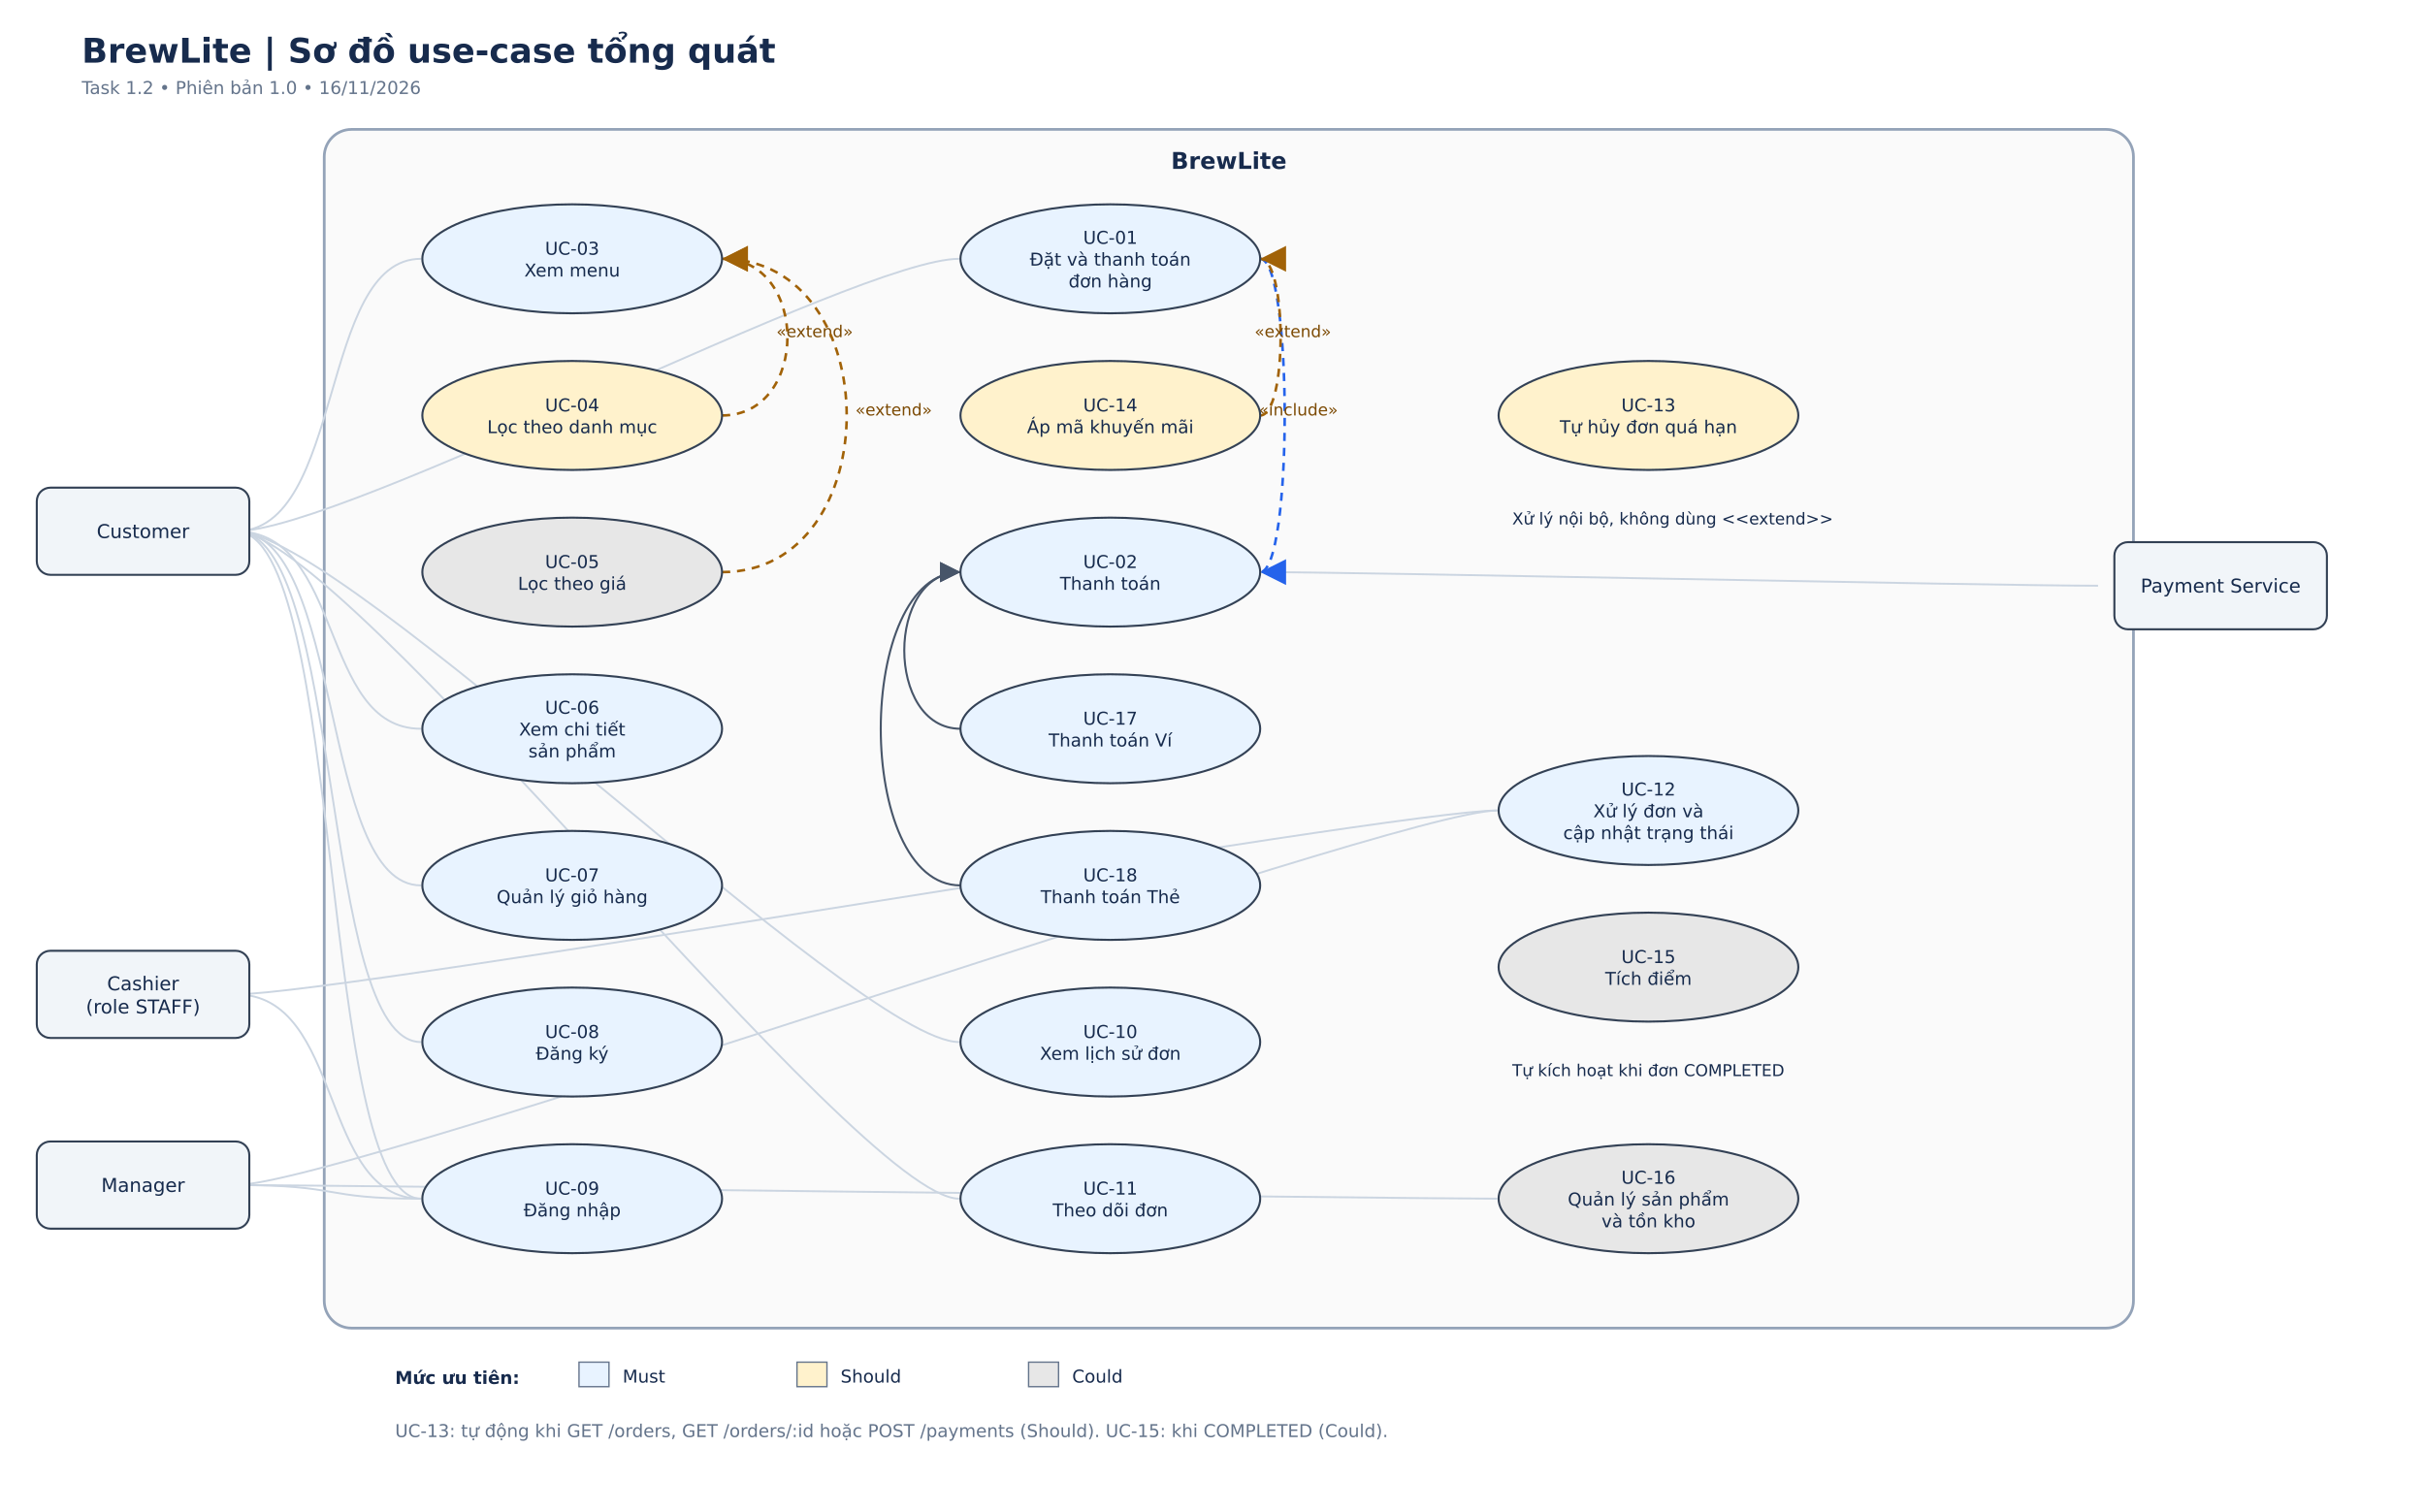
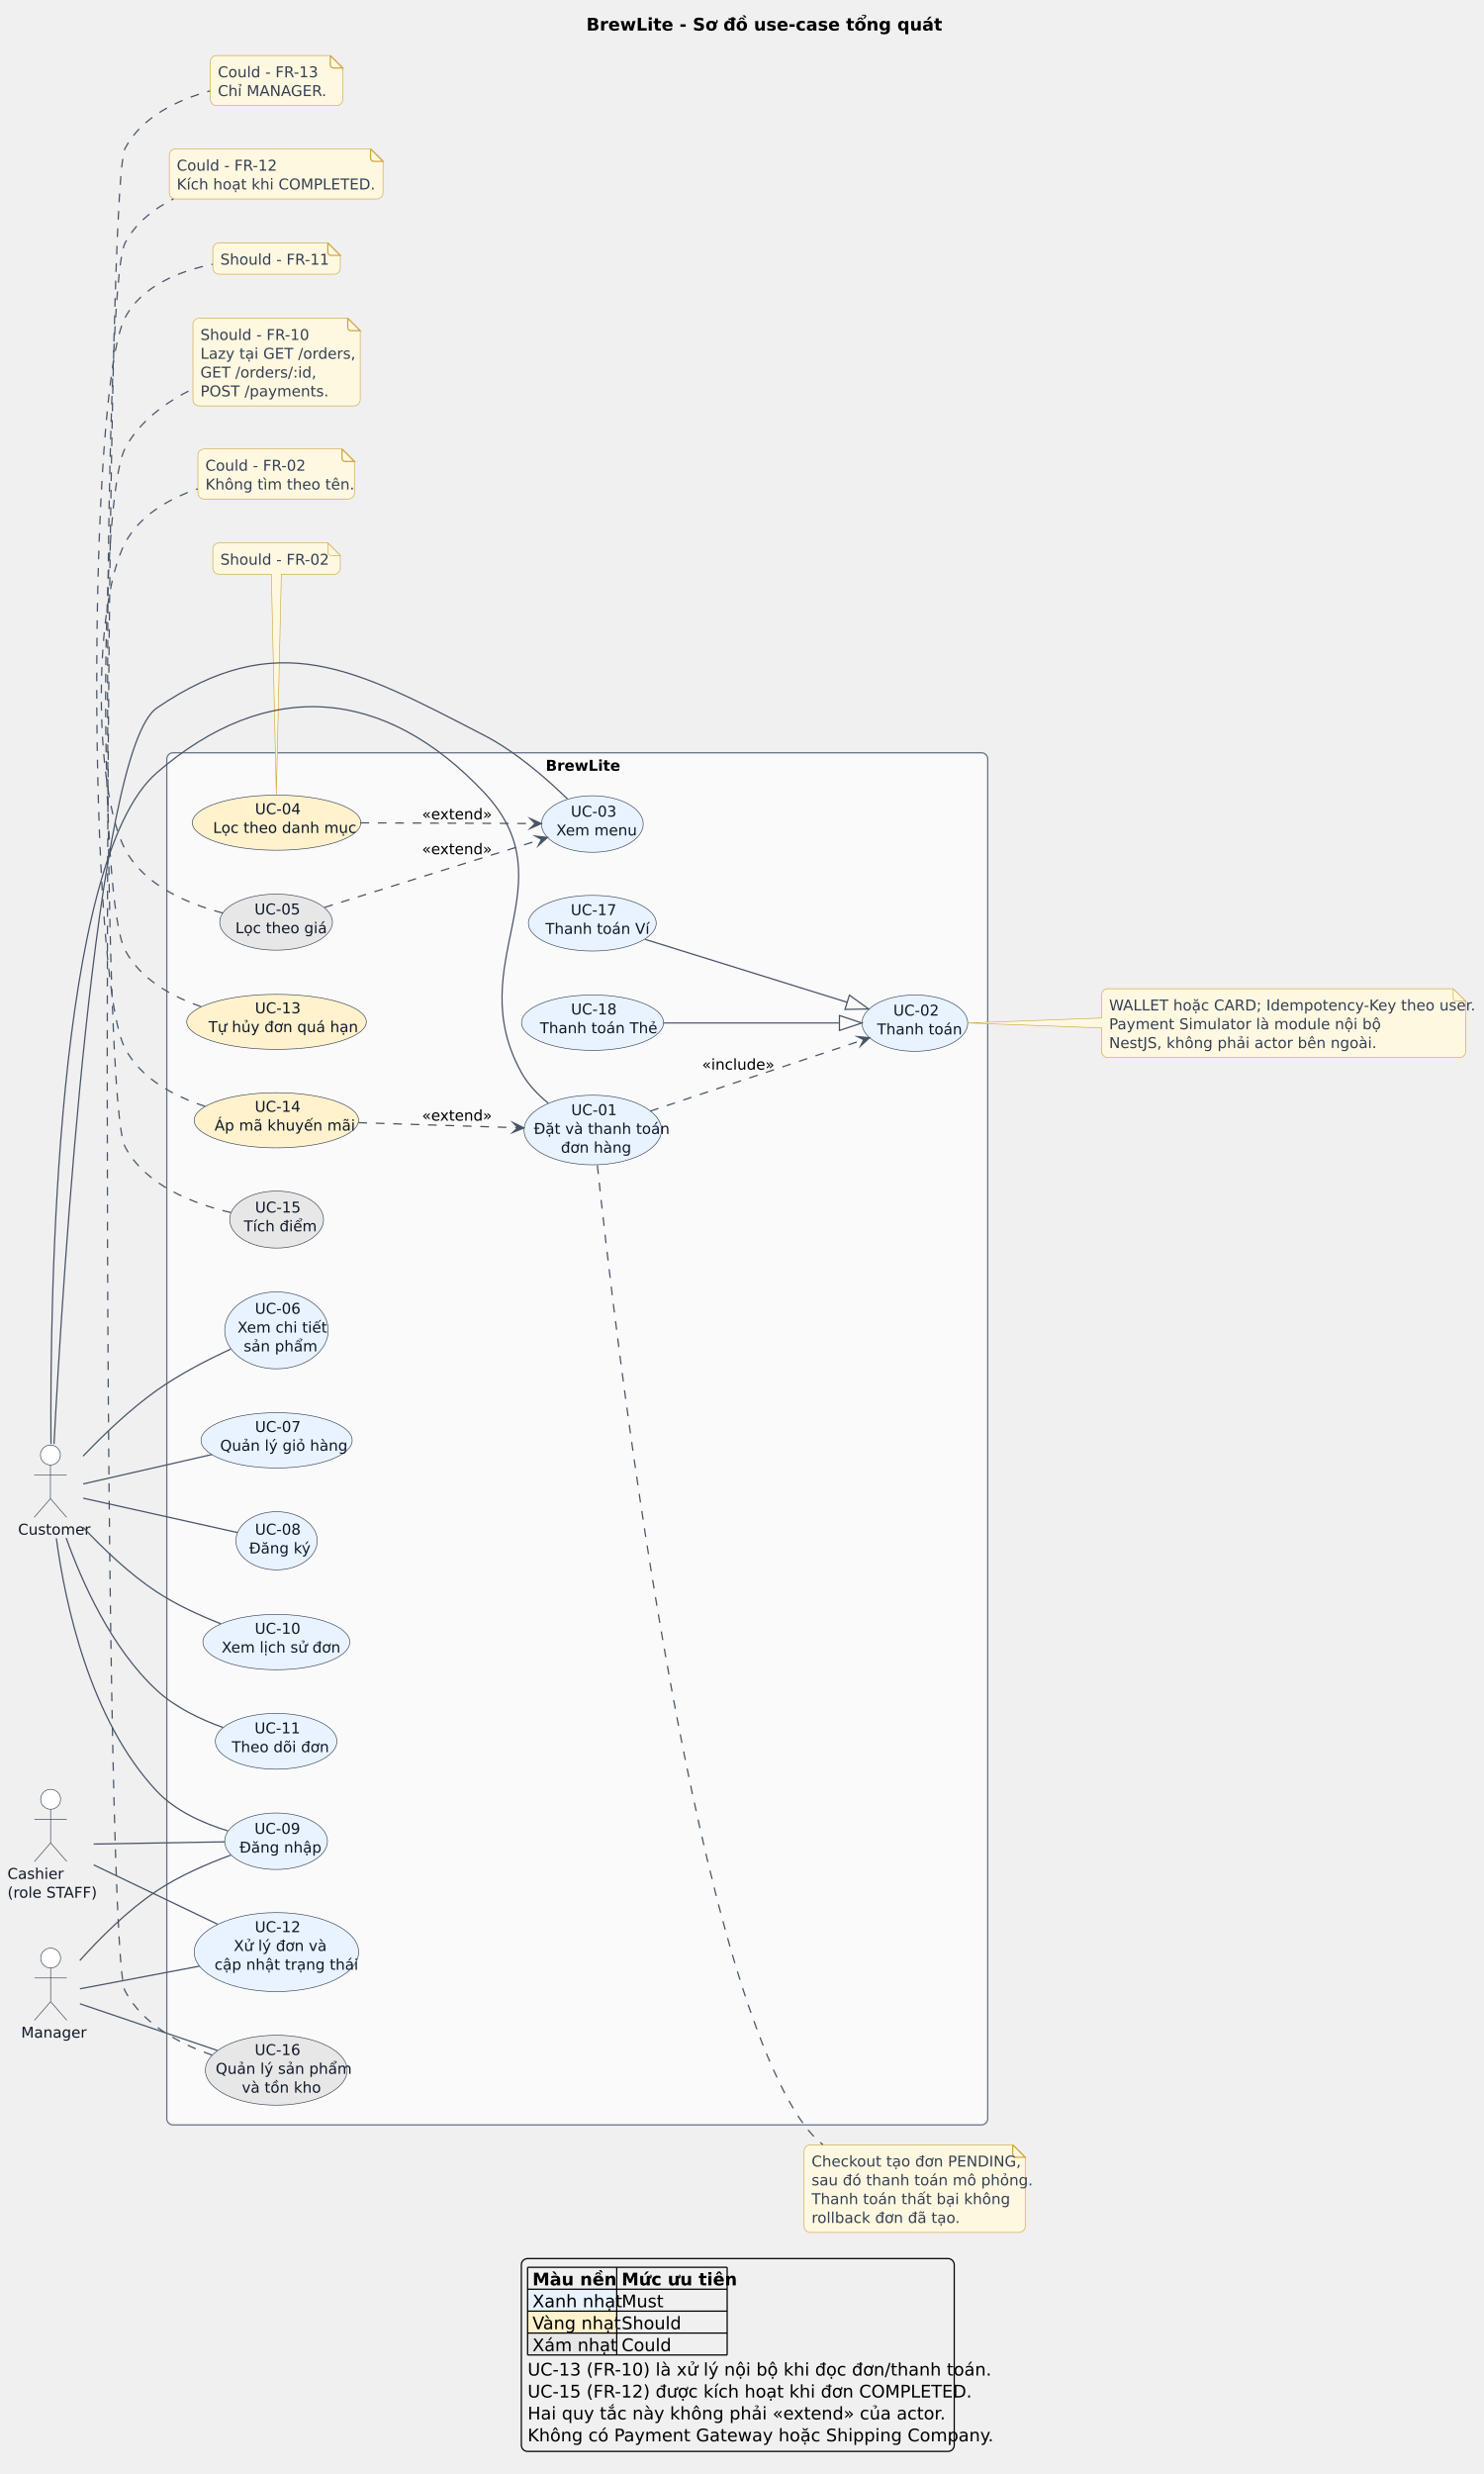
- <svg xmlns="http://www.w3.org/2000/svg" baseProfile="full" height="1110" version="1.1" viewBox="0 0 1780 1110" width="1780">
-   <defs>
-     <style type="text/css">text{font-family:"DejaVu Sans",Arial,sans-serif;fill:#172B4D} .title{font-size:25px;font-weight:700} .subtitle{font-size:13px;fill:#64748B} .uc{font-size:13px;text-anchor:middle} .actor{font-size:14px;text-anchor:middle} .edge-label{font-size:12px;fill:#7C4A03;text-anchor:middle} .legend{font-size:13px}</style>
-     <marker id="id1" markerHeight="10" markerUnits="strokeWidth" markerWidth="10" orient="auto" refX="10" refY="5">
-       <path d="M0,0 L10,5 L0,10 z" fill="#A16207" />
-     </marker>
-     <marker id="id2" markerHeight="10" markerUnits="strokeWidth" markerWidth="10" orient="auto" refX="10" refY="5">
-       <path d="M0,0 L10,5 L0,10 z" fill="#2563EB" />
-     </marker>
-     <marker id="id3" markerHeight="10" markerUnits="strokeWidth" markerWidth="10" orient="auto" refX="10" refY="5">
-       <path d="M0,0 L10,5 L0,10 z" fill="#475569" />
-     </marker>
-   </defs>
-   <rect fill="#FFFFFF" height="1110" width="1780" x="0" y="0" />
-   <text class="title" x="60" y="46">BrewLite | Sơ đồ use-case tổng quát</text>
-   <text class="subtitle" x="60" y="69">Task 1.2  •  Phiên bản 1.0  •  16/11/2026</text>
-   <rect fill="#FAFAFA" height="880" rx="20" ry="20" stroke="#94A3B8" stroke-width="2" width="1328" x="238" y="95" />
-   <text font-size="17" font-weight="bold" text-anchor="middle" x="902" y="124">BrewLite</text>
-   <path d="M173,390 C253,390 234,190 309,190" fill="none" stroke="#CBD5E1" stroke-width="1.4" />
-   <path d="M173,390 C253,390 234,535 309,535" fill="none" stroke="#CBD5E1" stroke-width="1.4" />
-   <path d="M173,390 C253,390 234,650 309,650" fill="none" stroke="#CBD5E1" stroke-width="1.4" />
-   <path d="M173,390 C253,390 234,765 309,765" fill="none" stroke="#CBD5E1" stroke-width="1.4" />
-   <path d="M173,390 C253,390 234,880 309,880" fill="none" stroke="#CBD5E1" stroke-width="1.4" />
-   <path d="M173,390 C253,390 629,190 704,190" fill="none" stroke="#CBD5E1" stroke-width="1.4" />
-   <path d="M173,390 C253,390 629,765 704,765" fill="none" stroke="#CBD5E1" stroke-width="1.4" />
-   <path d="M173,390 C253,390 629,880 704,880" fill="none" stroke="#CBD5E1" stroke-width="1.4" />
-   <path d="M173,730 C253,730 234,880 309,880" fill="none" stroke="#CBD5E1" stroke-width="1.4" />
-   <path d="M173,730 C253,730 1024,595 1099,595" fill="none" stroke="#CBD5E1" stroke-width="1.4" />
-   <path d="M173,870 C253,870 234,880 309,880" fill="none" stroke="#CBD5E1" stroke-width="1.4" />
-   <path d="M173,870 C253,870 1024,595 1099,595" fill="none" stroke="#CBD5E1" stroke-width="1.4" />
-   <path d="M173,870 C253,870 1024,880 1099,880" fill="none" stroke="#CBD5E1" stroke-width="1.4" />
-   <path d="M1540,430 C1460,430 1001,420 926,420" fill="none" stroke="#CBD5E1" stroke-width="1.4" />
-   <path d="M925,190 C949,190 949,420 925,420" fill="none" marker-end="url(#id2)" stroke="#2563EB" stroke-dasharray="6 5" stroke-width="1.9" />
-   <text class="edge-label" x="953" y="305.0">«include»</text>
-   <path d="M530,305 C594,305 594,190 530,190" fill="none" marker-end="url(#id1)" stroke="#A16207" stroke-dasharray="6 5" stroke-width="1.9" />
-   <text class="edge-label" x="598" y="247.5">«extend»</text>
-   <path d="M530,420 C652,420 652,190 530,190" fill="none" marker-end="url(#id1)" stroke="#A16207" stroke-dasharray="6 5" stroke-width="1.9" />
-   <text class="edge-label" x="656" y="305.0">«extend»</text>
-   <path d="M925,305 C945,305 945,190 925,190" fill="none" marker-end="url(#id1)" stroke="#A16207" stroke-dasharray="6 5" stroke-width="1.9" />
-   <text class="edge-label" x="949" y="247.5">«extend»</text>
-   <path d="M705,535 C650,535 650,420 705,420" fill="none" marker-end="url(#id3)" stroke="#475569" stroke-width="1.5" />
-   <path d="M705,650 C627,650 627,420 705,420" fill="none" marker-end="url(#id3)" stroke="#475569" stroke-width="1.5" />
-   <ellipse cx="815" cy="190" fill="#E8F3FF" rx="110" ry="40" stroke="#334155" stroke-width="1.5" />
-   <text class="uc" x="815" y="179.0">UC-01</text>
-   <text class="uc" x="815" y="195.0">Đặt và thanh toán</text>
-   <text class="uc" x="815" y="211.0">đơn hàng</text>
-   <ellipse cx="815" cy="420" fill="#E8F3FF" rx="110" ry="40" stroke="#334155" stroke-width="1.5" />
-   <text class="uc" x="815" y="417.0">UC-02</text>
-   <text class="uc" x="815" y="433.0">Thanh toán</text>
-   <ellipse cx="815" cy="535" fill="#E8F3FF" rx="110" ry="40" stroke="#334155" stroke-width="1.5" />
-   <text class="uc" x="815" y="532.0">UC-17</text>
-   <text class="uc" x="815" y="548.0">Thanh toán Ví</text>
-   <ellipse cx="815" cy="650" fill="#E8F3FF" rx="110" ry="40" stroke="#334155" stroke-width="1.5" />
-   <text class="uc" x="815" y="647.0">UC-18</text>
-   <text class="uc" x="815" y="663.0">Thanh toán Thẻ</text>
-   <ellipse cx="420" cy="190" fill="#E8F3FF" rx="110" ry="40" stroke="#334155" stroke-width="1.5" />
-   <text class="uc" x="420" y="187.0">UC-03</text>
-   <text class="uc" x="420" y="203.0">Xem menu</text>
-   <ellipse cx="420" cy="305" fill="#FFF2CC" rx="110" ry="40" stroke="#334155" stroke-width="1.5" />
-   <text class="uc" x="420" y="302.0">UC-04</text>
-   <text class="uc" x="420" y="318.0">Lọc theo danh mục</text>
-   <ellipse cx="420" cy="420" fill="#E7E7E7" rx="110" ry="40" stroke="#334155" stroke-width="1.5" />
-   <text class="uc" x="420" y="417.0">UC-05</text>
-   <text class="uc" x="420" y="433.0">Lọc theo giá</text>
-   <ellipse cx="420" cy="535" fill="#E8F3FF" rx="110" ry="40" stroke="#334155" stroke-width="1.5" />
-   <text class="uc" x="420" y="524.0">UC-06</text>
-   <text class="uc" x="420" y="540.0">Xem chi tiết</text>
-   <text class="uc" x="420" y="556.0">sản phẩm</text>
-   <ellipse cx="420" cy="650" fill="#E8F3FF" rx="110" ry="40" stroke="#334155" stroke-width="1.5" />
-   <text class="uc" x="420" y="647.0">UC-07</text>
-   <text class="uc" x="420" y="663.0">Quản lý giỏ hàng</text>
-   <ellipse cx="420" cy="765" fill="#E8F3FF" rx="110" ry="40" stroke="#334155" stroke-width="1.5" />
-   <text class="uc" x="420" y="762.0">UC-08</text>
-   <text class="uc" x="420" y="778.0">Đăng ký</text>
-   <ellipse cx="420" cy="880" fill="#E8F3FF" rx="110" ry="40" stroke="#334155" stroke-width="1.5" />
-   <text class="uc" x="420" y="877.0">UC-09</text>
-   <text class="uc" x="420" y="893.0">Đăng nhập</text>
-   <ellipse cx="815" cy="765" fill="#E8F3FF" rx="110" ry="40" stroke="#334155" stroke-width="1.5" />
-   <text class="uc" x="815" y="762.0">UC-10</text>
-   <text class="uc" x="815" y="778.0">Xem lịch sử đơn</text>
-   <ellipse cx="815" cy="880" fill="#E8F3FF" rx="110" ry="40" stroke="#334155" stroke-width="1.5" />
-   <text class="uc" x="815" y="877.0">UC-11</text>
-   <text class="uc" x="815" y="893.0">Theo dõi đơn</text>
-   <ellipse cx="1210" cy="595" fill="#E8F3FF" rx="110" ry="40" stroke="#334155" stroke-width="1.5" />
-   <text class="uc" x="1210" y="584.0">UC-12</text>
-   <text class="uc" x="1210" y="600.0">Xử lý đơn và</text>
-   <text class="uc" x="1210" y="616.0">cập nhật trạng thái</text>
-   <ellipse cx="1210" cy="305" fill="#FFF2CC" rx="110" ry="40" stroke="#334155" stroke-width="1.5" />
-   <text class="uc" x="1210" y="302.0">UC-13</text>
-   <text class="uc" x="1210" y="318.0">Tự hủy đơn quá hạn</text>
-   <ellipse cx="815" cy="305" fill="#FFF2CC" rx="110" ry="40" stroke="#334155" stroke-width="1.5" />
-   <text class="uc" x="815" y="302.0">UC-14</text>
-   <text class="uc" x="815" y="318.0">Áp mã khuyến mãi</text>
-   <ellipse cx="1210" cy="710" fill="#E7E7E7" rx="110" ry="40" stroke="#334155" stroke-width="1.5" />
-   <text class="uc" x="1210" y="707.0">UC-15</text>
-   <text class="uc" x="1210" y="723.0">Tích điểm</text>
-   <ellipse cx="1210" cy="880" fill="#E7E7E7" rx="110" ry="40" stroke="#334155" stroke-width="1.5" />
-   <text class="uc" x="1210" y="869.0">UC-16</text>
-   <text class="uc" x="1210" y="885.0">Quản lý sản phẩm</text>
-   <text class="uc" x="1210" y="901.0">và tồn kho</text>
-   <rect fill="#F1F5F9" height="64" rx="10" ry="10" stroke="#334155" stroke-width="1.5" width="156" x="27" y="358" />
-   <text class="actor" x="105" y="395">Customer</text>
-   <rect fill="#F1F5F9" height="64" rx="10" ry="10" stroke="#334155" stroke-width="1.5" width="156" x="27" y="698" />
-   <text class="actor" x="105" y="727">Cashier</text>
-   <text class="actor" x="105" y="744">(role STAFF)</text>
-   <rect fill="#F1F5F9" height="64" rx="10" ry="10" stroke="#334155" stroke-width="1.5" width="156" x="27" y="838" />
-   <text class="actor" x="105" y="875">Manager</text>
-   <rect fill="#F1F5F9" height="64" rx="10" ry="10" stroke="#334155" stroke-width="1.5" width="156" x="1552" y="398" />
-   <text class="actor" x="1630" y="435">Payment Service</text>
-   <text class="legend" font-weight="bold" x="290" y="1016">Mức ưu tiên:</text>
-   <rect fill="#E8F3FF" height="18" stroke="#64748B" width="22" x="425" y="1000" />
-   <text class="legend" x="457" y="1015">Must</text>
-   <rect fill="#FFF2CC" height="18" stroke="#64748B" width="22" x="585" y="1000" />
-   <text class="legend" x="617" y="1015">Should</text>
-   <rect fill="#E7E7E7" height="18" stroke="#64748B" width="22" x="755" y="1000" />
-   <text class="legend" x="787" y="1015">Could</text>
-   <text class="subtitle" x="290" y="1055">UC-13: tự động khi GET /orders, GET /orders/:id hoặc POST /payments (Should). UC-15: khi COMPLETED (Could).</text>
-   <text x="1110" y="385" font-size="12" fill="#64748B">Xử lý nội bộ, không dùng &lt;&lt;extend&gt;&gt;</text>
-   <text x="1110" y="790" font-size="12" fill="#64748B">Tự kích hoạt khi đơn COMPLETED</text>
+ <svg xmlns="http://www.w3.org/2000/svg" version="1.1" data-diagram-type="DESCRIPTION" style="width:1192px;height:1987px;background:#FFFFFF;" width="1192px" height="1987px" viewBox="0 0 1192 1987" zoomAndPan="magnify" preserveAspectRatio="none" contentStyleType="text/css">
+   <defs />
+   <g font-family="sans-serif" lengthAdjust="spacing">
+     <g class="title" data-source-line="34">
+       <text x="471.067" y="24.533" fill="#000" font-size="14" textLength="243.318" font-weight="700" font-family="'DejaVu Sans'">BrewLite - Sơ đồ use-case tổng quát</text>
+     </g>
+     <g class="cluster" data-qualified-name="BrewLite" id="ent0004" data-source-line="40">
+       <rect x="134" y="604.609" width="659.5" height="1102" fill="#FAFAFA" style="stroke:#667085;stroke-width:1;" rx="5" ry="5" />
+       <text x="438.411" y="619.066" fill="#000" font-size="12" textLength="50.678" font-weight="700" font-family="'DejaVu Sans'">BrewLite</text>
+     </g>
+     <g class="entity" data-qualified-name="BrewLite.UC01" id="ent0005" data-source-line="41">
+       <ellipse cx="476.209" cy="907.564" rx="55.209" ry="27.955" fill="#E8F3FF" style="stroke:#344054;stroke-width:0.5;" />
+       <text x="458.871" y="895.619" fill="#101828" font-size="12" textLength="34.676" font-family="'DejaVu Sans'">UC-01</text>
+       <text x="428.842" y="910.713" fill="#101828" font-size="12" textLength="94.734" font-family="'DejaVu Sans'">Đặt và thanh toán</text>
+       <text x="450.586" y="925.807" fill="#101828" font-size="12" textLength="51.246" font-family="'DejaVu Sans'">đơn hàng</text>
+     </g>
+     <g class="entity" data-qualified-name="BrewLite.UC02" id="ent0006" data-source-line="42">
+       <ellipse cx="734.982" cy="821.74" rx="42.482" ry="22.63" fill="#E8F3FF" style="stroke:#344054;stroke-width:0.5;" />
+       <text x="717.644" y="815.697" fill="#101828" font-size="12" textLength="34.676" font-family="'DejaVu Sans'">UC-02</text>
+       <text x="704.624" y="830.791" fill="#101828" font-size="12" textLength="60.715" font-family="'DejaVu Sans'">Thanh toán</text>
+     </g>
+     <g class="entity" data-qualified-name="BrewLite.UC17" id="ent0007" data-source-line="43">
+       <ellipse cx="475.839" cy="741.466" rx="51.339" ry="22.357" fill="#E8F3FF" style="stroke:#344054;stroke-width:0.5;" />
+       <text x="458.501" y="734.991" fill="#101828" font-size="12" textLength="34.676" font-family="'DejaVu Sans'">UC-17</text>
+       <text x="438.146" y="750.085" fill="#101828" font-size="12" textLength="75.387" font-family="'DejaVu Sans'">Thanh toán Ví</text>
+     </g>
+     <g class="entity" data-qualified-name="BrewLite.UC18" id="ent0008" data-source-line="44">
+       <ellipse cx="476.037" cy="821.362" rx="57.037" ry="22.253" fill="#E8F3FF" style="stroke:#344054;stroke-width:0.5;" />
+       <text x="458.699" y="814.721" fill="#101828" font-size="12" textLength="34.676" font-family="'DejaVu Sans'">UC-18</text>
+       <text x="433.674" y="829.815" fill="#101828" font-size="12" textLength="84.727" font-family="'DejaVu Sans'">Thanh toán Thẻ</text>
+     </g>
+     <g class="entity" data-qualified-name="BrewLite.UC03" id="ent0009" data-source-line="46">
+       <ellipse cx="475.877" cy="661.815" rx="40.877" ry="22.705" fill="#E8F3FF" style="stroke:#344054;stroke-width:0.5;" />
+       <text x="458.539" y="655.889" fill="#101828" font-size="12" textLength="34.676" font-family="'DejaVu Sans'">UC-03</text>
+       <text x="446.864" y="670.983" fill="#101828" font-size="12" textLength="58.025" font-family="'DejaVu Sans'">Xem menu</text>
+     </g>
+     <g class="entity" data-qualified-name="BrewLite.UC04" id="ent0010" data-source-line="47">
+       <ellipse cx="222.188" cy="660.741" rx="67.688" ry="22.132" fill="#FFF2CC" style="stroke:#344054;stroke-width:0.5;" />
+       <text x="204.85" y="653.903" fill="#101828" font-size="12" textLength="34.676" font-family="'DejaVu Sans'">UC-04</text>
+       <text x="171.153" y="668.997" fill="#101828" font-size="12" textLength="102.07" font-family="'DejaVu Sans'">Lọc theo danh mục</text>
+     </g>
+     <g class="entity" data-qualified-name="BrewLite.UC05" id="ent0011" data-source-line="48">
+       <ellipse cx="221.785" cy="740.632" rx="45.285" ry="22.522" fill="#E7E7E7" style="stroke:#344054;stroke-width:0.5;" />
+       <text x="204.447" y="734.42" fill="#101828" font-size="12" textLength="34.676" font-family="'DejaVu Sans'">UC-05</text>
+       <text x="189.092" y="749.513" fill="#101828" font-size="12" textLength="65.385" font-family="'DejaVu Sans'">Lọc theo giá</text>
+     </g>
+     <g class="entity" data-qualified-name="BrewLite.UC06" id="ent0012" data-source-line="49">
+       <ellipse cx="222.098" cy="1068.489" rx="41.598" ry="30.88" fill="#E8F3FF" style="stroke:#344054;stroke-width:0.5;" />
+       <text x="204.76" y="1055.174" fill="#101828" font-size="12" textLength="34.676" font-family="'DejaVu Sans'">UC-06</text>
+       <text x="190.753" y="1070.268" fill="#101828" font-size="12" textLength="62.689" font-family="'DejaVu Sans'">Xem chi tiết</text>
+       <text x="195.748" y="1085.362" fill="#101828" font-size="12" textLength="52.699" font-family="'DejaVu Sans'">sản phẩm</text>
+     </g>
+     <g class="entity" data-qualified-name="BrewLite.UC07" id="ent0013" data-source-line="50">
+       <ellipse cx="222.217" cy="1156.812" rx="60.717" ry="22.203" fill="#E8F3FF" style="stroke:#344054;stroke-width:0.5;" />
+       <text x="204.879" y="1150.09" fill="#101828" font-size="12" textLength="34.676" font-family="'DejaVu Sans'">UC-07</text>
+       <text x="176.851" y="1165.184" fill="#101828" font-size="12" textLength="90.732" font-family="'DejaVu Sans'">Quản lý giỏ hàng</text>
+     </g>
+     <g class="entity" data-qualified-name="BrewLite.UC08" id="ent0014" data-source-line="51">
+       <ellipse cx="222.188" cy="1237.468" rx="32.688" ry="23.358" fill="#E8F3FF" style="stroke:#344054;stroke-width:0.5;" />
+       <text x="204.85" y="1232.536" fill="#101828" font-size="12" textLength="34.676" font-family="'DejaVu Sans'">UC-08</text>
+       <text x="200.177" y="1247.629" fill="#101828" font-size="12" textLength="44.021" font-family="'DejaVu Sans'">Đăng ký</text>
+     </g>
+     <g class="entity" data-qualified-name="BrewLite.UC09" id="ent0015" data-source-line="52">
+       <ellipse cx="221.789" cy="1478.794" rx="41.289" ry="22.685" fill="#E8F3FF" style="stroke:#344054;stroke-width:0.5;" />
+       <text x="204.451" y="1472.837" fill="#101828" font-size="12" textLength="34.676" font-family="'DejaVu Sans'">UC-09</text>
+       <text x="192.43" y="1487.931" fill="#101828" font-size="12" textLength="58.717" font-family="'DejaVu Sans'">Đăng nhập</text>
+     </g>
+     <g class="entity" data-qualified-name="BrewLite.UC10" id="ent0016" data-source-line="54">
+       <ellipse cx="222" cy="1318.834" rx="59" ry="22.225" fill="#E8F3FF" style="stroke:#344054;stroke-width:0.5;" />
+       <text x="204.662" y="1312.148" fill="#101828" font-size="12" textLength="34.676" font-family="'DejaVu Sans'">UC-10</text>
+       <text x="178.034" y="1327.242" fill="#101828" font-size="12" textLength="87.932" font-family="'DejaVu Sans'">Xem lịch sử đơn</text>
+     </g>
+     <g class="entity" data-qualified-name="BrewLite.UC11" id="ent0017" data-source-line="55">
+       <ellipse cx="221.828" cy="1398.526" rx="48.828" ry="22.417" fill="#E8F3FF" style="stroke:#344054;stroke-width:0.5;" />
+       <text x="204.49" y="1392.146" fill="#101828" font-size="12" textLength="34.676" font-family="'DejaVu Sans'">UC-11</text>
+       <text x="186.203" y="1407.24" fill="#101828" font-size="12" textLength="71.25" font-family="'DejaVu Sans'">Theo dõi đơn</text>
+     </g>
+     <g class="entity" data-qualified-name="BrewLite.UC12" id="ent0018" data-source-line="56">
+       <ellipse cx="222.047" cy="1567.829" rx="66.047" ry="31.719" fill="#E8F3FF" style="stroke:#344054;stroke-width:0.5;" />
+       <text x="204.709" y="1551.81" fill="#101828" font-size="12" textLength="34.676" font-family="'DejaVu Sans'">UC-12</text>
+       <text x="187.749" y="1566.904" fill="#101828" font-size="12" textLength="68.596" font-family="'DejaVu Sans'">Xử lý đơn và</text>
+       <text x="172.344" y="1581.998" fill="#101828" font-size="12" textLength="99.404" font-family="'DejaVu Sans'">cập nhật trạng thái</text>
+     </g>
+     <g class="entity" data-qualified-name="BrewLite.UC13" id="ent0019" data-source-line="58">
+       <ellipse cx="222.15" cy="820.707" rx="72.15" ry="22.097" fill="#FFF2CC" style="stroke:#344054;stroke-width:0.5;" />
+       <text x="204.813" y="813.813" fill="#101828" font-size="12" textLength="34.676" font-family="'DejaVu Sans'">UC-13</text>
+       <text x="167.497" y="828.907" fill="#101828" font-size="12" textLength="109.307" font-family="'DejaVu Sans'">Tự hủy đơn quá hạn</text>
+     </g>
+     <g class="entity" data-qualified-name="BrewLite.UC14" id="ent0020" data-source-line="59">
+       <ellipse cx="222.032" cy="899.756" rx="66.032" ry="22.146" fill="#FFF2CC" style="stroke:#344054;stroke-width:0.5;" />
+       <text x="204.694" y="892.942" fill="#101828" font-size="12" textLength="34.676" font-family="'DejaVu Sans'">UC-14</text>
+       <text x="172.342" y="908.035" fill="#101828" font-size="12" textLength="99.381" font-family="'DejaVu Sans'">Áp mã khuyến mãi</text>
+     </g>
+     <g class="entity" data-qualified-name="BrewLite.UC15" id="ent0021" data-source-line="60">
+       <ellipse cx="222.213" cy="979.501" rx="37.713" ry="22.891" fill="#E7E7E7" style="stroke:#344054;stroke-width:0.5;" />
+       <text x="204.875" y="973.862" fill="#101828" font-size="12" textLength="34.676" font-family="'DejaVu Sans'">UC-15</text>
+       <text x="195.872" y="988.956" fill="#101828" font-size="12" textLength="52.682" font-family="'DejaVu Sans'">Tích điểm</text>
+     </g>
+     <g class="entity" data-qualified-name="BrewLite.UC16" id="ent0022" data-source-line="61">
+       <ellipse cx="221.948" cy="1662.693" rx="56.948" ry="28.083" fill="#E7E7E7" style="stroke:#344054;stroke-width:0.5;" />
+       <text x="204.61" y="1650.534" fill="#101828" font-size="12" textLength="34.676" font-family="'DejaVu Sans'">UC-16</text>
+       <text x="173.254" y="1665.628" fill="#101828" font-size="12" textLength="97.389" font-family="'DejaVu Sans'">Quản lý sản phẩm</text>
+       <text x="194.263" y="1680.721" fill="#101828" font-size="12" textLength="55.371" font-family="'DejaVu Sans'">và tồn kho</text>
+     </g>
+     <g class="entity" data-qualified-name="Customer" id="ent0001" data-source-line="36">
+       <ellipse cx="40.507" cy="1168.609" rx="8" ry="8" fill="#FFF" style="stroke:#344054;stroke-width:0.5;" />
+       <path d="M40.507,1176.609 L40.507,1203.609 M27.507,1184.609 L53.507,1184.609 M40.507,1203.609 L27.507,1218.609 M40.507,1203.609 L53.507,1218.609" style="stroke:#344054;stroke-width:0.5;" fill="none" />
+       <text x="14.5" y="1232.566" fill="#101828" font-size="12" textLength="52.014" font-family="'DejaVu Sans'">Customer</text>
+     </g>
+     <g class="entity" data-qualified-name="Cashier" id="ent0002" data-source-line="37">
+       <ellipse cx="40.667" cy="1445.109" rx="8" ry="8" fill="#FFF" style="stroke:#344054;stroke-width:0.5;" />
+       <path d="M40.667,1453.109 L40.667,1480.109 M27.667,1461.109 L53.667,1461.109 M40.667,1480.109 L27.667,1495.109 M40.667,1480.109 L53.667,1495.109" style="stroke:#344054;stroke-width:0.5;" fill="none" />
+       <text x="6" y="1509.066" fill="#101828" font-size="12" textLength="41.35" font-family="'DejaVu Sans'">Cashier</text>
+       <text x="6" y="1524.16" fill="#101828" font-size="12" textLength="69.334" font-family="'DejaVu Sans'">(role STAFF)</text>
+     </g>
+     <g class="entity" data-qualified-name="Manager" id="ent0003" data-source-line="38">
+       <ellipse cx="40.681" cy="1572.609" rx="8" ry="8" fill="#FFF" style="stroke:#344054;stroke-width:0.5;" />
+       <path d="M40.681,1580.609 L40.681,1607.609 M27.681,1588.609 L53.681,1588.609 M40.681,1607.609 L27.681,1622.609 M40.681,1607.609 L53.681,1622.609" style="stroke:#344054;stroke-width:0.5;" fill="none" />
+       <text x="17" y="1636.566" fill="#101828" font-size="12" textLength="47.361" font-family="'DejaVu Sans'">Manager</text>
+     </g>
+     <g class="entity" data-qualified-name="GMN42" id="ent0043" data-source-line="87">
+       <path d="M646,1727.609 L646,1787.984 A5,5 0 0 0 651,1792.984 L818.604,1792.984 A5,5 0 0 0 823.604,1787.984 L823.604,1732.609 L813.604,1722.609 L651,1722.609 A5,5 0 0 0 646,1727.609" style="stroke:#D0A443;stroke-width:0.5;" fill="#FFF8E1" />
+       <path d="M813.604,1722.609 L813.604,1730.109 A2.5,2.5 0 0 0 816.104,1732.609 L823.604,1732.609 L813.604,1722.609" style="stroke:#D0A443;stroke-width:1;" fill="#FFF8E1" />
+       <text x="652" y="1740.066" fill="#344054" font-size="12" textLength="156.604" font-family="'DejaVu Sans'">Checkout tạo đơn PENDING,</text>
+       <text x="652" y="1755.16" fill="#344054" font-size="12" textLength="156.123" font-family="'DejaVu Sans'">sau đó thanh toán mô phỏng.</text>
+       <text x="652" y="1770.254" fill="#344054" font-size="12" textLength="139.441" font-family="'DejaVu Sans'">Thanh toán thất bại không</text>
+       <text x="652" y="1785.348" fill="#344054" font-size="12" textLength="105.932" font-family="'DejaVu Sans'">rollback đơn đã tạo.</text>
+     </g>
+     <g class="entity" data-qualified-name="GMN45" id="ent0046" data-source-line="94">
+       <path d="M885,799.109 L885,817.609 L777.81,821.609 L885,825.609 L885,844.391 A5,5 0 0 0 890,849.391 L1172.453,849.391 A5,5 0 0 0 1177.453,844.391 L1177.453,804.109 L1167.453,794.109 L890,794.109 A5,5 0 0 0 885,799.109" style="stroke:#D0A443;stroke-width:0.5;" fill="#FFF8E1" />
+       <path d="M1167.453,794.109 L1167.453,801.609 A2.5,2.5 0 0 0 1169.953,804.109 L1177.453,804.109 L1167.453,794.109" style="stroke:#D0A443;stroke-width:0.5;" fill="#FFF8E1" />
+       <text x="891" y="811.566" fill="#344054" font-size="12" textLength="271.453" font-family="'DejaVu Sans'">WALLET hoặc CARD; Idempotency-Key theo user.</text>
+       <text x="891" y="826.66" fill="#344054" font-size="12" textLength="192.768" font-family="'DejaVu Sans'">Payment Simulator là module nội bộ</text>
+       <text x="891" y="841.754" fill="#344054" font-size="12" textLength="193.459" font-family="'DejaVu Sans'">NestJS, không phải actor bên ngoài.</text>
+     </g>
+     <g class="entity" data-qualified-name="GMN48" id="ent0049" data-source-line="100">
+       <path d="M171,441.109 L171,456.203 A5,5 0 0 0 176,461.203 L218,461.203 L222,638.249 L226,461.203 L268.369,461.203 A5,5 0 0 0 273.369,456.203 L273.369,446.109 L263.369,436.109 L176,436.109 A5,5 0 0 0 171,441.109" style="stroke:#D0A443;stroke-width:0.5;" fill="#FFF8E1" />
+       <path d="M263.369,436.109 L263.369,443.609 A2.5,2.5 0 0 0 265.869,446.109 L273.369,446.109 L263.369,436.109" style="stroke:#D0A443;stroke-width:0.5;" fill="#FFF8E1" />
+       <text x="177" y="453.566" fill="#344054" font-size="12" textLength="81.369" font-family="'DejaVu Sans'">Should - FR-02</text>
+     </g>
+     <g class="entity" data-qualified-name="GMN51" id="ent0052" data-source-line="103">
+       <path d="M159,365.609 L159,395.797 A5,5 0 0 0 164,400.797 L279.736,400.797 A5,5 0 0 0 284.736,395.797 L284.736,370.609 L274.736,360.609 L164,360.609 A5,5 0 0 0 159,365.609" style="stroke:#D0A443;stroke-width:0.5;" fill="#FFF8E1" />
+       <path d="M274.736,360.609 L274.736,368.109 A2.5,2.5 0 0 0 277.236,370.609 L284.736,370.609 L274.736,360.609" style="stroke:#D0A443;stroke-width:1;" fill="#FFF8E1" />
+       <text x="165" y="378.066" fill="#344054" font-size="12" textLength="75.357" font-family="'DejaVu Sans'">Could - FR-02</text>
+       <text x="165" y="393.16" fill="#344054" font-size="12" textLength="104.736" font-family="'DejaVu Sans'">Không tìm theo tên.</text>
+     </g>
+     <g class="entity" data-qualified-name="GMN54" id="ent0055" data-source-line="107">
+       <path d="M155,260.609 L155,320.984 A5,5 0 0 0 160,325.984 L284.373,325.984 A5,5 0 0 0 289.373,320.984 L289.373,265.609 L279.373,255.609 L160,255.609 A5,5 0 0 0 155,260.609" style="stroke:#D0A443;stroke-width:0.5;" fill="#FFF8E1" />
+       <path d="M279.373,255.609 L279.373,263.109 A2.5,2.5 0 0 0 281.873,265.609 L289.373,265.609 L279.373,255.609" style="stroke:#D0A443;stroke-width:1;" fill="#FFF8E1" />
+       <text x="161" y="273.066" fill="#344054" font-size="12" textLength="81.369" font-family="'DejaVu Sans'">Should - FR-10</text>
+       <text x="161" y="288.16" fill="#344054" font-size="12" textLength="113.373" font-family="'DejaVu Sans'">Lazy tại GET /orders,</text>
+       <text x="161" y="303.254" fill="#344054" font-size="12" textLength="84.691" font-family="'DejaVu Sans'">GET /orders/:id,</text>
+       <text x="161" y="318.348" fill="#344054" font-size="12" textLength="94.699" font-family="'DejaVu Sans'">POST /payments.</text>
+     </g>
+     <g class="entity" data-qualified-name="GMN57" id="ent0058" data-source-line="113">
+       <path d="M171,200.109 L171,215.203 A5,5 0 0 0 176,220.203 L268.369,220.203 A5,5 0 0 0 273.369,215.203 L273.369,205.109 L263.369,195.109 L176,195.109 A5,5 0 0 0 171,200.109" style="stroke:#D0A443;stroke-width:0.5;" fill="#FFF8E1" />
+       <path d="M263.369,195.109 L263.369,202.609 A2.5,2.5 0 0 0 265.869,205.109 L273.369,205.109 L263.369,195.109" style="stroke:#D0A443;stroke-width:1;" fill="#FFF8E1" />
+       <text x="177" y="212.566" fill="#344054" font-size="12" textLength="81.369" font-family="'DejaVu Sans'">Should - FR-11</text>
+     </g>
+     <g class="entity" data-qualified-name="GMN60" id="ent0061" data-source-line="116">
+       <path d="M136,124.609 L136,154.797 A5,5 0 0 0 141,159.797 L302.721,159.797 A5,5 0 0 0 307.721,154.797 L307.721,129.609 L297.721,119.609 L141,119.609 A5,5 0 0 0 136,124.609" style="stroke:#D0A443;stroke-width:0.5;" fill="#FFF8E1" />
+       <path d="M297.721,119.609 L297.721,127.109 A2.5,2.5 0 0 0 300.221,129.609 L307.721,129.609 L297.721,119.609" style="stroke:#D0A443;stroke-width:1;" fill="#FFF8E1" />
+       <text x="142" y="137.066" fill="#344054" font-size="12" textLength="75.357" font-family="'DejaVu Sans'">Could - FR-12</text>
+       <text x="142" y="152.16" fill="#344054" font-size="12" textLength="150.721" font-family="'DejaVu Sans'">Kích hoạt khi COMPLETED.</text>
+     </g>
+     <g class="entity" data-qualified-name="GMN63" id="ent0064" data-source-line="120">
+       <path d="M169,49.609 L169,79.797 A5,5 0 0 0 174,84.797 L270.348,84.797 A5,5 0 0 0 275.348,79.797 L275.348,54.609 L265.348,44.609 L174,44.609 A5,5 0 0 0 169,49.609" style="stroke:#D0A443;stroke-width:0.5;" fill="#FFF8E1" />
+       <path d="M265.348,44.609 L265.348,52.109 A2.5,2.5 0 0 0 267.848,54.609 L275.348,54.609 L265.348,44.609" style="stroke:#D0A443;stroke-width:1;" fill="#FFF8E1" />
+       <text x="175" y="62.066" fill="#344054" font-size="12" textLength="75.357" font-family="'DejaVu Sans'">Could - FR-13</text>
+       <text x="175" y="77.16" fill="#344054" font-size="12" textLength="85.348" font-family="'DejaVu Sans'">Chỉ MANAGER.</text>
+     </g>
+     <g class="link" data-entity-1="ent0001" data-entity-2="ent0009" id="lnk23" data-source-line="64" data-link-type="association">
+       <path d="M43.39,1159.699 C50.34,1028.819 76.67,602.119 126,568.609 C223.02,502.689 284.83,536.689 389,590.609 C414.62,603.869 439.55,625.749 455.91,641.719" style="stroke:#475467;stroke-width:1;" fill="none" id="Customer-UC03" />
+     </g>
+     <g class="link" data-entity-1="ent0001" data-entity-2="ent0012" id="lnk24" data-source-line="65" data-link-type="association">
+       <path d="M66.72,1169.539 C82.66,1152.839 104.27,1131.989 126,1116.609 C144.4,1103.579 166.84,1092.069 185.29,1083.589" style="stroke:#475467;stroke-width:1;" fill="none" id="Customer-UC06" />
+     </g>
+     <g class="link" data-entity-1="ent0001" data-entity-2="ent0013" id="lnk25" data-source-line="66" data-link-type="association">
+       <path d="M66.84,1191.819 C93.61,1185.709 136.53,1175.899 170.3,1168.189" style="stroke:#475467;stroke-width:1;" fill="none" id="Customer-UC07" />
+     </g>
+     <g class="link" data-entity-1="ent0001" data-entity-2="ent0014" id="lnk26" data-source-line="67" data-link-type="association">
+       <path d="M66.84,1203.259 C99.4,1210.509 155.89,1223.099 190.7,1230.859" style="stroke:#475467;stroke-width:1;" fill="none" id="Customer-UC08" />
+     </g>
+     <g class="link" data-entity-1="ent0001" data-entity-2="ent0015" id="lnk27" data-source-line="68" data-link-type="association">
+       <path d="M45.25,1235.519 C52.31,1287.589 72.08,1381.279 126,1438.609 C141.08,1454.639 163.6,1464.499 182.93,1470.419" style="stroke:#475467;stroke-width:1;" fill="none" id="Customer-UC09" />
+     </g>
+     <g class="link" data-entity-1="ent0001" data-entity-2="ent0005" id="lnk28" data-source-line="69" data-link-type="association">
+       <path d="M40.94,1159.799 C40.11,1042.909 44.52,691.029 126,620.609 C214.6,544.039 308.82,551.259 389,636.609 C458.07,710.139 369.94,773.459 419,861.609 C424.2,870.949 432.12,879.169 440.38,885.959" style="stroke:#475467;stroke-width:1;" fill="none" id="Customer-UC01" />
+     </g>
+     <g class="link" data-entity-1="ent0001" data-entity-2="ent0016" id="lnk29" data-source-line="70" data-link-type="association">
+       <path d="M66.72,1226.619 C82.48,1243.439 103.92,1264.099 126,1278.609 C141.7,1288.929 160.51,1297.509 177.23,1304.049" style="stroke:#475467;stroke-width:1;" fill="none" id="Customer-UC10" />
+     </g>
+     <g class="link" data-entity-1="ent0001" data-entity-2="ent0017" id="lnk30" data-source-line="71" data-link-type="association">
+       <path d="M53.15,1235.189 C65.91,1270.869 89.55,1323.919 126,1357.609 C140.91,1371.389 161.16,1380.989 179.14,1387.419" style="stroke:#475467;stroke-width:1;" fill="none" id="Customer-UC11" />
+     </g>
+     <g class="link" data-entity-1="ent0002" data-entity-2="ent0015" id="lnk31" data-source-line="73" data-link-type="association">
+       <path d="M75.26,1481.049 C105.12,1480.549 148.74,1479.819 180.48,1479.289" style="stroke:#475467;stroke-width:1;" fill="none" id="Cashier-UC09" />
+     </g>
+     <g class="link" data-entity-1="ent0002" data-entity-2="ent0018" id="lnk32" data-source-line="74" data-link-type="association">
+       <path d="M75.26,1497.789 C103.39,1511.259 143.74,1530.599 174.86,1545.499" style="stroke:#475467;stroke-width:1;" fill="none" id="Cashier-UC12" />
+     </g>
+     <g class="link" data-entity-1="ent0003" data-entity-2="ent0015" id="lnk33" data-source-line="75" data-link-type="association">
+       <path d="M64.1,1574.599 C80,1556.899 102.55,1534.219 126,1518.609 C144.32,1506.409 166.97,1496.699 185.55,1489.899" style="stroke:#475467;stroke-width:1;" fill="none" id="Manager-UC09" />
+     </g>
+     <g class="link" data-entity-1="ent0003" data-entity-2="ent0018" id="lnk34" data-source-line="76" data-link-type="association">
+       <path d="M64.23,1597.299 C88.29,1592.749 127.27,1585.359 160.34,1579.099" style="stroke:#475467;stroke-width:1;" fill="none" id="Manager-UC12" />
+     </g>
+     <g class="link" data-entity-1="ent0003" data-entity-2="ent0022" id="lnk35" data-source-line="77" data-link-type="association">
+       <path d="M64.23,1609.339 C91.87,1618.729 139.22,1634.819 174.66,1646.859" style="stroke:#475467;stroke-width:1;" fill="none" id="Manager-UC16" />
+     </g>
+     <g class="link" data-entity-1="ent0005" data-entity-2="ent0006" id="lnk36" data-source-line="79" data-link-type="dependency">
+       <path d="M522.35,892.429 C572.65,875.599 647.968,850.395 693.858,835.045" style="stroke:#475467;stroke-width:1;stroke-dasharray:7,7;" fill="none" id="UC01-to-UC02" />
+       <polygon points="698.6,833.459,688.796,832.521,693.858,835.045,691.334,840.108,698.6,833.459" fill="#475467" style="stroke:#475467;stroke-width:1;stroke-linejoin:miter;stroke-miterlimit:10;" />
+       <text x="564" y="859.066" fill="#000" font-size="12" textLength="51.375" font-family="'DejaVu Sans'">«include»</text>
+     </g>
+     <g class="link" data-entity-1="ent0010" data-entity-2="ent0009" id="lnk37" data-source-line="80" data-link-type="dependency">
+       <path d="M289.54,660.869 C335.76,661.059 390.84,661.28 429.9,661.43" style="stroke:#475467;stroke-width:1;stroke-dasharray:7,7;" fill="none" id="UC04-to-UC03" />
+       <polygon points="434.9,661.449,425.915,657.415,429.9,661.43,425.885,665.415,434.9,661.449" fill="#475467" style="stroke:#475467;stroke-width:1;stroke-linejoin:miter;stroke-miterlimit:10;" />
+       <text x="339" y="658.066" fill="#000" font-size="12" textLength="49.377" font-family="'DejaVu Sans'">«extend»</text>
+     </g>
+     <g class="link" data-entity-1="ent0011" data-entity-2="ent0009" id="lnk38" data-source-line="81" data-link-type="dependency">
+       <path d="M260.73,728.779 C309.2,713.589 387.909,688.916 435.089,674.116" style="stroke:#475467;stroke-width:1;stroke-dasharray:7,7;" fill="none" id="UC05-to-UC03" />
+       <polygon points="439.86,672.619,430.075,671.497,435.089,674.116,432.47,679.13,439.86,672.619" fill="#475467" style="stroke:#475467;stroke-width:1;stroke-linejoin:miter;stroke-miterlimit:10;" />
+       <text x="339" y="686.066" fill="#000" font-size="12" textLength="49.377" font-family="'DejaVu Sans'">«extend»</text>
+     </g>
+     <g class="link" data-entity-1="ent0020" data-entity-2="ent0005" id="lnk39" data-source-line="82" data-link-type="dependency">
+       <path d="M287.9,901.669 C329.17,902.979 376.982,904.502 415.962,905.732" style="stroke:#475467;stroke-width:1;stroke-dasharray:7,7;" fill="none" id="UC14-to-UC01" />
+       <polygon points="420.96,905.889,412.091,901.608,415.962,905.732,411.838,909.604,420.96,905.889" fill="#475467" style="stroke:#475467;stroke-width:1;stroke-linejoin:miter;stroke-miterlimit:10;" />
+       <text x="339" y="900.066" fill="#000" font-size="12" textLength="49.377" font-family="'DejaVu Sans'">«extend»</text>
+     </g>
+     <g class="link" data-entity-1="ent0007" data-entity-2="ent0006" id="lnk40" data-source-line="83" data-link-type="extension">
+       <path d="M518.29,754.459 C567.95,769.919 633.334,790.269 680.614,804.989" style="stroke:#475467;stroke-width:1;" fill="none" id="UC17-to-UC02" />
+       <polygon points="697.8,810.339,682.397,799.26,678.83,810.717,697.8,810.339" fill="none" style="stroke:#475467;stroke-width:1;stroke-linejoin:miter;stroke-miterlimit:10;" />
+     </g>
+     <g class="link" data-entity-1="ent0008" data-entity-2="ent0006" id="lnk41" data-source-line="84" data-link-type="extension">
+       <path d="M533.08,821.609 C581.08,821.609 631.1,821.609 674.38,821.609" style="stroke:#475467;stroke-width:1;" fill="none" id="UC18-to-UC02" />
+       <polygon points="692.38,821.609,674.38,815.609,674.38,827.609,692.38,821.609" fill="none" style="stroke:#475467;stroke-width:1;stroke-linejoin:miter;stroke-miterlimit:10;" />
+     </g>
+     <g class="link" data-entity-1="ent0005" data-entity-2="ent0043" id="lnk44" data-source-line="87" data-link-type="association">
+       <path d="M479.89,935.909 C493.32,1062.729 552.83,1578.019 646,1706.609 C650.25,1712.469 655.39,1717.769 661.04,1722.519" style="stroke:#475467;stroke-width:1;stroke-dasharray:7,7;" fill="none" id="UC01-GMN42" />
+     </g>
+     <g class="link" data-entity-1="ent0011" data-entity-2="ent0052" id="lnk53" data-source-line="103" data-link-type="association">
+       <path d="M178.87,733.249 C150.43,725.779 115.72,711.009 100.5,682.109 C75.03,633.739 75.03,484.479 100.5,436.109 C112.17,413.949 135.62,400.609 158.83,392.589" style="stroke:#475467;stroke-width:1;stroke-dasharray:7,7;" fill="none" id="UC05-GMN51" />
+     </g>
+     <g class="link" data-entity-1="ent0019" data-entity-2="ent0055" id="lnk56" data-source-line="107" data-link-type="association">
+       <path d="M161.48,808.449 C137.46,800.129 112.68,786.239 100.5,763.109 C79.64,723.489 79.64,399.729 100.5,360.109 C111.94,338.389 133.26,322.989 154.89,312.309" style="stroke:#475467;stroke-width:1;stroke-dasharray:7,7;" fill="none" id="UC13-GMN54" />
+     </g>
+     <g class="link" data-entity-1="ent0020" data-entity-2="ent0058" id="lnk59" data-source-line="113" data-link-type="association">
+       <path d="M164.69,888.529 C139.69,880.359 113.22,866.269 100.5,842.109 C70.11,784.399 70.11,312.819 100.5,255.109 C113.9,229.659 143.91,217.769 170.75,212.249" style="stroke:#475467;stroke-width:1;stroke-dasharray:7,7;" fill="none" id="UC14-GMN57" />
+     </g>
+     <g class="link" data-entity-1="ent0021" data-entity-2="ent0061" id="lnk62" data-source-line="116" data-link-type="association">
+       <path d="M185.47,973.879 C156.02,967.019 116.92,952.289 100.5,921.109 C81.71,885.419 81.71,230.799 100.5,195.109 C108.87,179.209 123.31,167.849 139.38,159.739" style="stroke:#475467;stroke-width:1;stroke-dasharray:7,7;" fill="none" id="UC15-GMN60" />
+     </g>
+     <g class="link" data-entity-1="ent0022" data-entity-2="ent0064" id="lnk65" data-source-line="120" data-link-type="association">
+       <path d="M170.32,1650.529 C143.89,1641.319 114.42,1625.539 100.5,1599.109 C81.35,1562.729 81.35,155.489 100.5,119.109 C113.8,93.849 142.55,80.269 168.74,72.989" style="stroke:#475467;stroke-width:1;stroke-dasharray:7,7;" fill="none" id="UC16-GMN63" />
+     </g>
+     <g class="legend" data-source-line="124">
+       <rect x="418.848" y="1813.984" width="347.757" height="154.875" fill="none" style="stroke:#000;stroke-width:1;" rx="5" ry="5" />
+       <text x="427.738" y="1835.518" fill="#000" font-size="14" textLength="56.779" font-weight="700" font-family="'DejaVu Sans'">Màu nền</text>
+       <text x="499.351" y="1835.518" fill="#000" font-size="14" textLength="80.944" font-weight="700" font-family="'DejaVu Sans'">Mức ưu tiên</text>
+       <rect x="423.848" y="1838.594" width="71.613" height="17.609" fill="#E8F3FF" style="stroke:none;" />
+       <text x="427.738" y="1853.127" fill="#000" font-size="14" textLength="63.834" font-family="'DejaVu Sans'">Xanh nhạt</text>
+       <text x="499.351" y="1853.127" fill="#000" font-size="14" textLength="30.338" font-family="'DejaVu Sans'">Must</text>
+       <rect x="423.848" y="1856.203" width="71.613" height="17.609" fill="#FFF2CC" style="stroke:none;" />
+       <text x="427.738" y="1870.736" fill="#000" font-size="14" textLength="63.834" font-family="'DejaVu Sans'">Vàng nhạt</text>
+       <text x="499.351" y="1870.736" fill="#000" font-size="14" textLength="43.593" font-family="'DejaVu Sans'">Should</text>
+       <rect x="423.848" y="1873.813" width="71.613" height="17.609" fill="#E7E7E7" style="stroke:none;" />
+       <text x="427.738" y="1888.346" fill="#000" font-size="14" textLength="59.924" font-family="'DejaVu Sans'">Xám nhạt</text>
+       <text x="499.351" y="1888.346" fill="#000" font-size="14" textLength="36.579" font-family="'DejaVu Sans'">Could</text>
+       <line x1="423.848" y1="1820.984" x2="584.185" y2="1820.984" style="stroke:#000;stroke-width:1;" />
+       <line x1="423.848" y1="1838.594" x2="584.185" y2="1838.594" style="stroke:#000;stroke-width:1;" />
+       <line x1="423.848" y1="1856.203" x2="584.185" y2="1856.203" style="stroke:#000;stroke-width:1;" />
+       <line x1="423.848" y1="1873.813" x2="584.185" y2="1873.813" style="stroke:#000;stroke-width:1;" />
+       <line x1="423.848" y1="1891.422" x2="584.185" y2="1891.422" style="stroke:#000;stroke-width:1;" />
+       <line x1="423.848" y1="1820.984" x2="423.848" y2="1891.422" style="stroke:#000;stroke-width:1;" />
+       <line x1="495.461" y1="1820.984" x2="495.461" y2="1891.422" style="stroke:#000;stroke-width:1;" />
+       <line x1="584.185" y1="1820.984" x2="584.185" y2="1891.422" style="stroke:#000;stroke-width:1;" />
+       <text x="423.848" y="1907.955" fill="#000" font-size="14" textLength="334.489" font-family="'DejaVu Sans'">UC-13 (FR-10) là xử lý nội bộ khi đọc đơn/thanh toán.</text>
+       <text x="423.848" y="1925.564" fill="#000" font-size="14" textLength="335.829" font-family="'DejaVu Sans'">UC-15 (FR-12) được kích hoạt khi đơn COMPLETED.</text>
+       <text x="423.848" y="1943.174" fill="#000" font-size="14" textLength="295.75" font-family="'DejaVu Sans'">Hai quy tắc này không phải «extend» của actor.</text>
+       <text x="423.848" y="1960.783" fill="#000" font-size="14" textLength="337.757" font-family="'DejaVu Sans'">Không có Payment Gateway hoặc Shipping Company.</text>
+     </g>
+   </g>
</svg>
